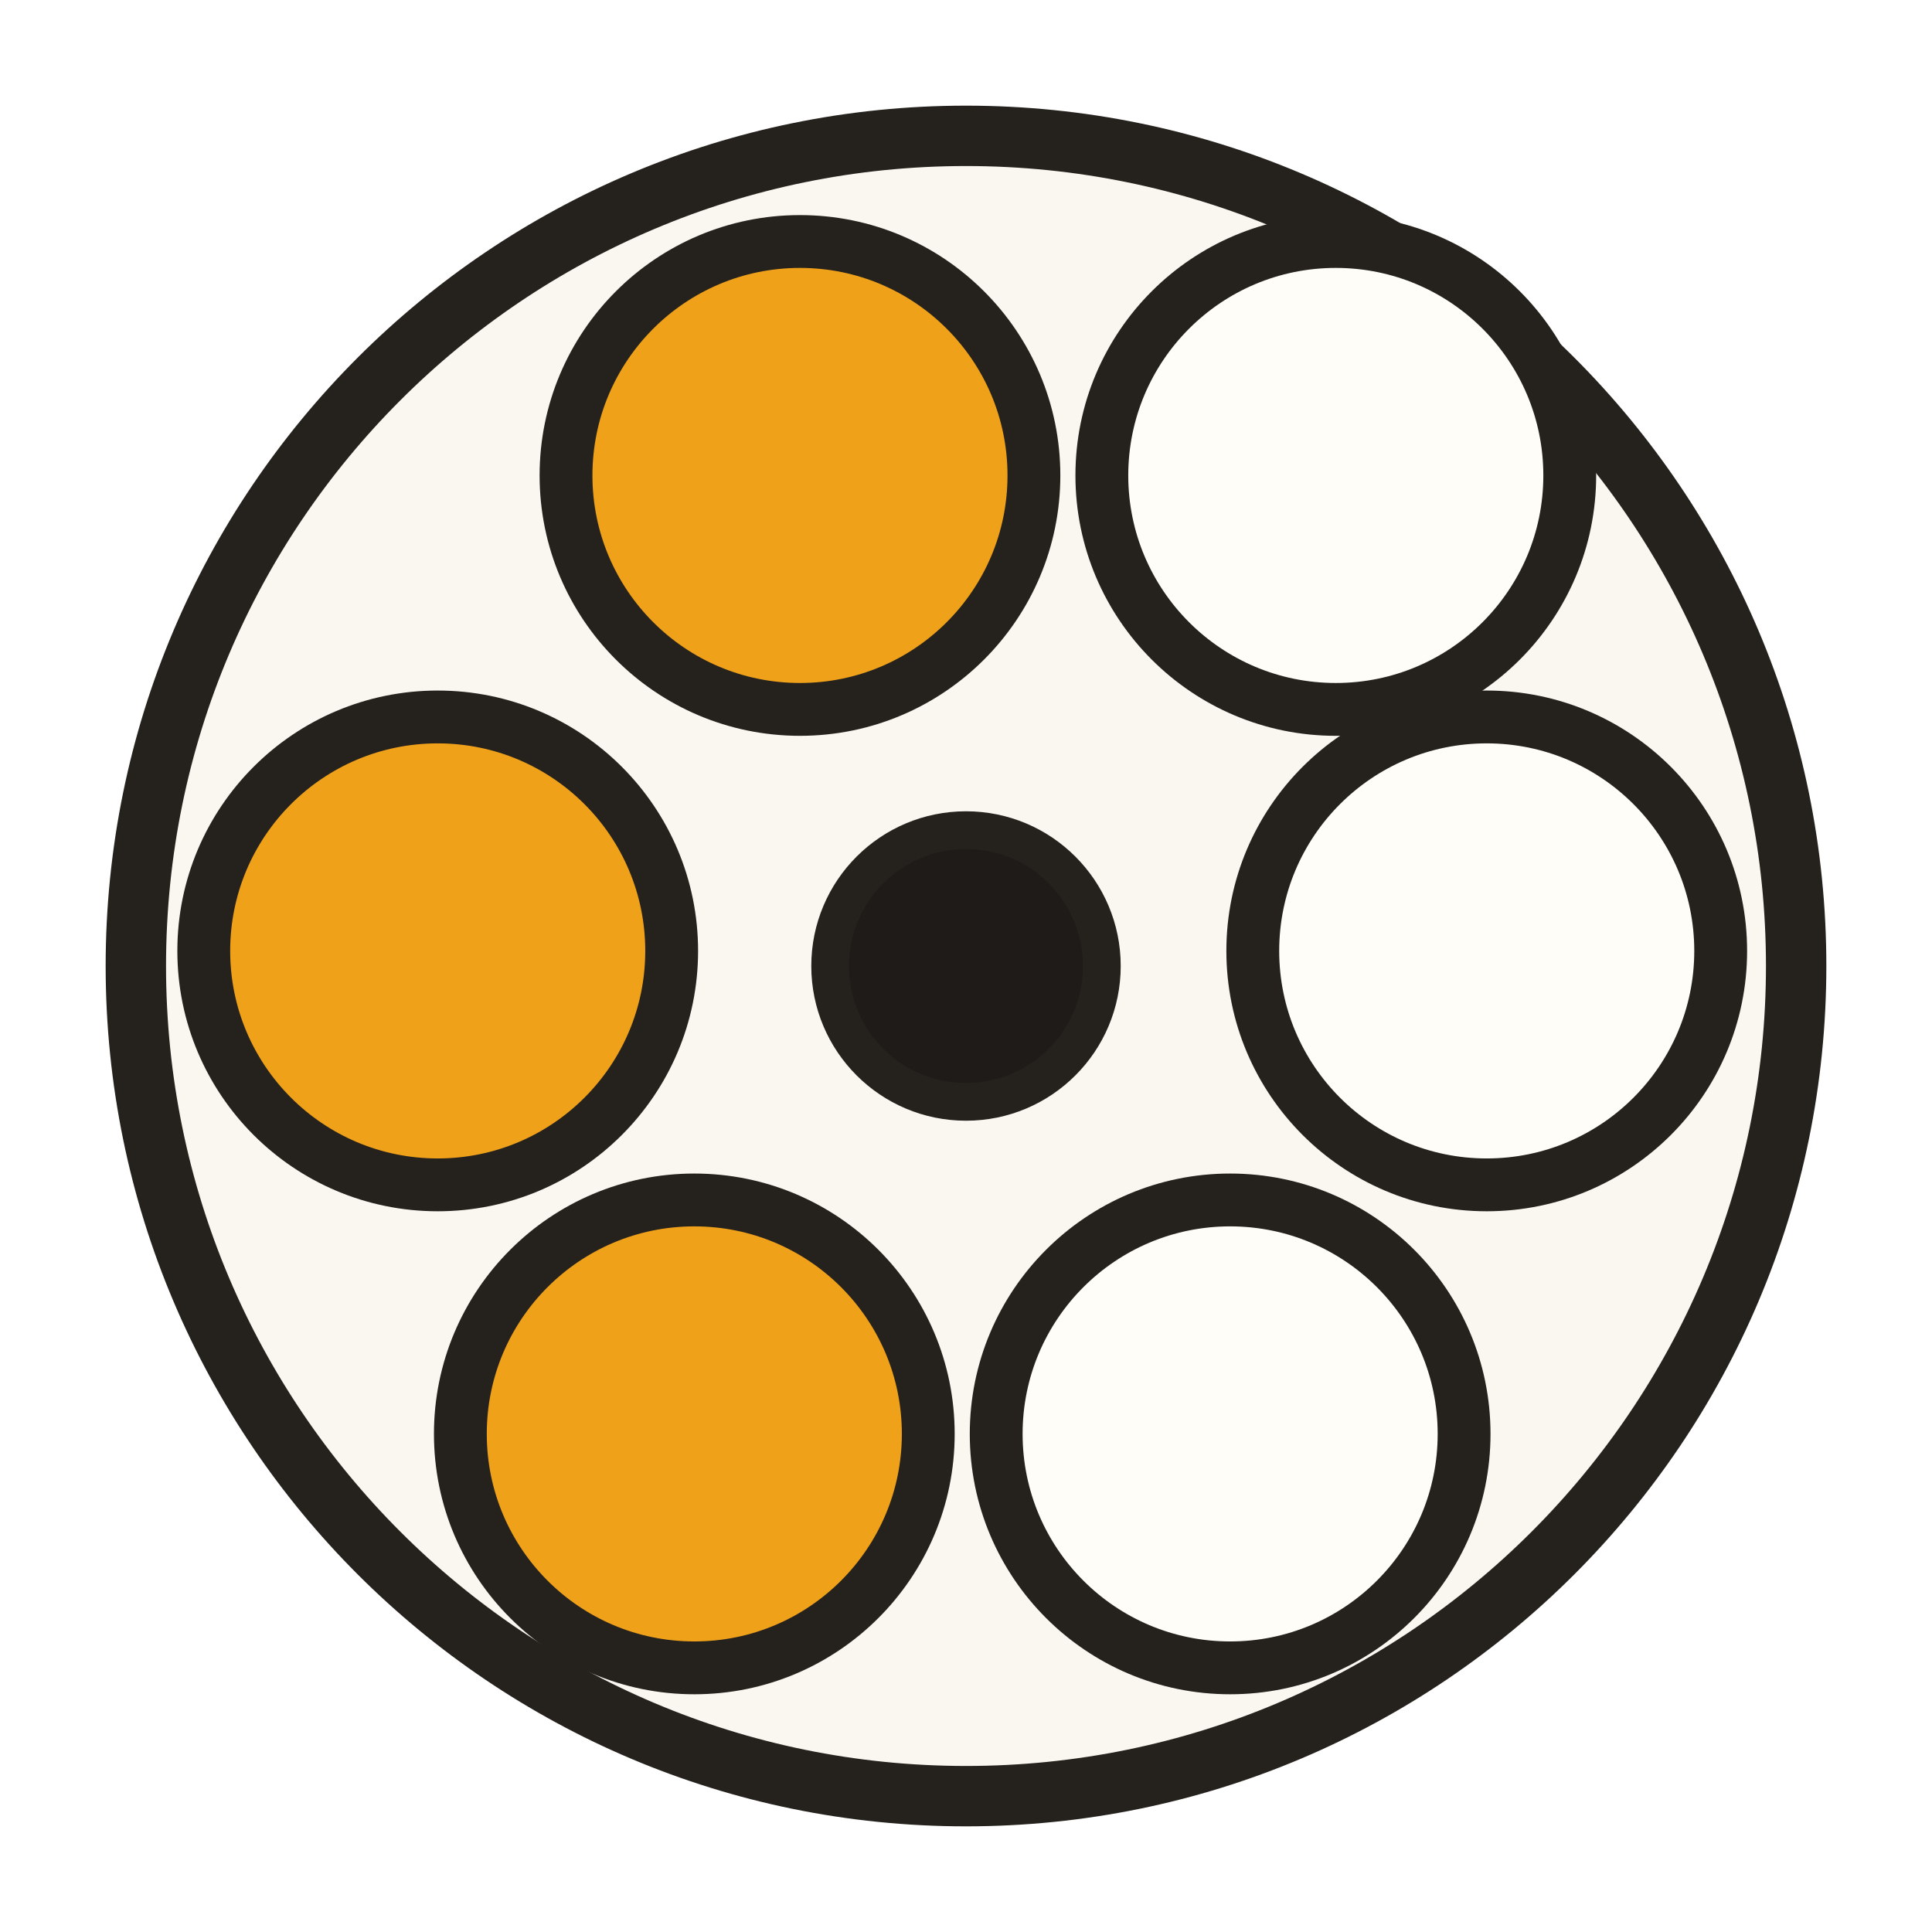
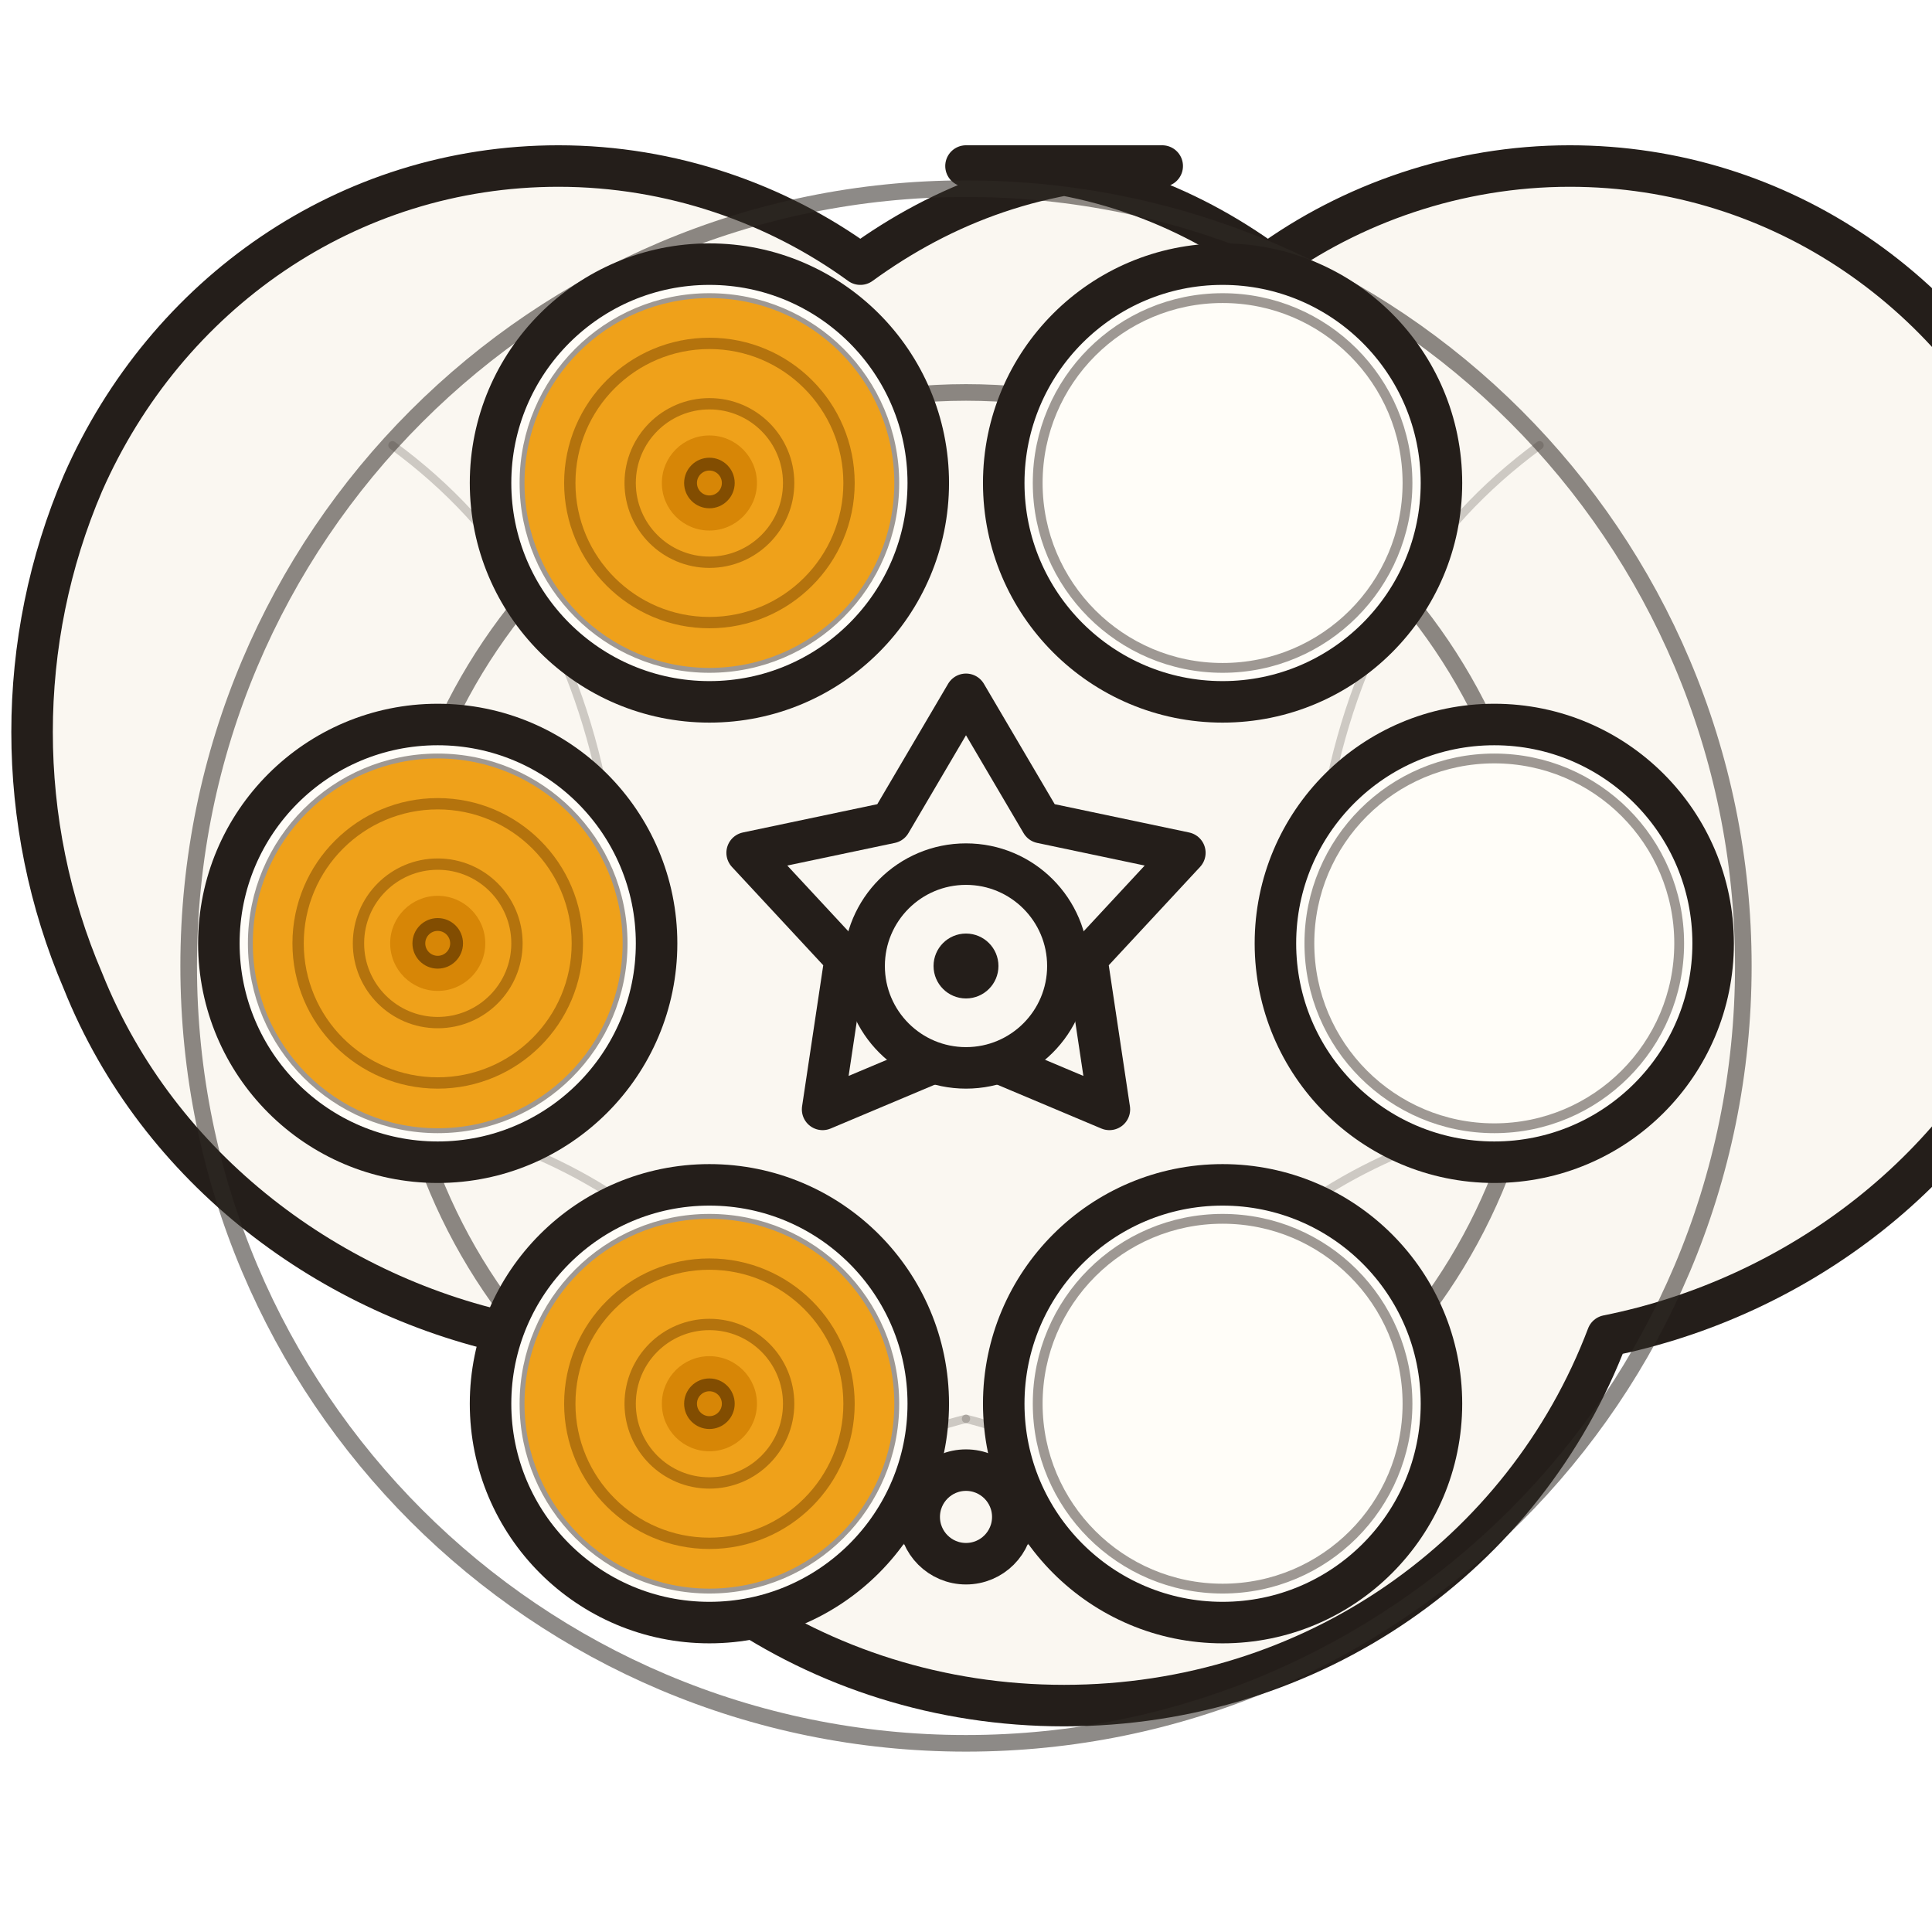
- <svg xmlns="http://www.w3.org/2000/svg" viewBox="0 0 256 256" fill="none">
-   <circle cx="128" cy="128" r="110" fill="#faf7f1" stroke="#25211d" stroke-width="8" />
-   <circle cx="128" cy="128" r="18" fill="#1f1b18" stroke="#25211d" stroke-width="5" />
-   <circle cx="106" cy="63" r="31" fill="#f0a11a" stroke="#25211d" stroke-width="7" />
-   <circle cx="177" cy="63" r="31" fill="#fffdf8" stroke="#25211d" stroke-width="7" />
-   <circle cx="58" cy="126" r="31" fill="#f0a11a" stroke="#25211d" stroke-width="7" />
-   <circle cx="197" cy="126" r="31" fill="#fffdf8" stroke="#25211d" stroke-width="7" />
-   <circle cx="92" cy="190" r="31" fill="#f0a11a" stroke="#25211d" stroke-width="7" />
-   <circle cx="163" cy="190" r="31" fill="#fffdf8" stroke="#25211d" stroke-width="7" />
+ <svg xmlns="http://www.w3.org/2000/svg" viewBox="0 0 256 256">
+   <style>
+     .frame { fill: #faf7f1; stroke: #241e1a; stroke-width: 5.5; stroke-linejoin: round; }
+     .line { fill: none; stroke: #3e3731; stroke-linecap: round; opacity: 0.24; }
+     .ring { fill: none; stroke: #2f2924; stroke-width: 2.2; opacity: 0.55; }
+     .chamber { fill: #fffdf8; stroke: #241e1a; stroke-width: 5.5; }
+     .chamber-ring { fill: none; stroke: #4e463f; stroke-width: 1.3; opacity: 0.55; }
+     .loaded { fill: #efa11a; }
+     .loaded-ring { fill: none; stroke: #9b5f07; stroke-width: 1.5; opacity: 0.7; }
+     .primer { fill: #d78606; }
+     .primer-ring { fill: none; stroke: #734300; stroke-width: 1.7; opacity: 0.85; }
+   </style>
+   <defs>
+     <g id="empty-chamber">
+       <circle class="chamber" r="29" />
+       <circle class="chamber-ring" r="24.5" />
+     </g>
+     <g id="loaded-chamber">
+       <use href="#empty-chamber" />
+       <circle class="loaded" r="24.5" />
+       <circle class="loaded-ring" r="18.5" />
+       <circle class="loaded-ring" r="10.5" />
+       <circle class="primer" r="6.3" />
+       <circle class="primer-ring" r="2.5" />
+     </g>
+   </defs>
+   <path class="frame" d="M128 22c16 0 29 5 40 13 11-8 25-13 40-13 28 0 52 17 63 42 9 21 9 45 0 66-10 25-33 42-58 47-11 29-39 49-72 49s-61-20-72-49c-25-5-48-22-58-47-9-21-9-45 0-66 11-25 35-42 63-42 15 0 29 5 40 13 11-8 24-13 40-13Z" />
+   <circle class="ring" cx="128" cy="128" r="103" />
+   <circle class="ring" cx="128" cy="128" r="76" />
+   <path class="line" d="M52 59c15 11 24 26 28 46" stroke-width="1.1" />
+   <path class="line" d="M204 59c-15 11-24 26-28 46" stroke-width="1.1" />
+   <path class="line" d="M48 147c17 2 31 8 43 19" stroke-width="1.1" />
+   <path class="line" d="M208 147c-17 2-31 8-43 19" stroke-width="1.1" />
+   <path class="line" d="M92 210c12-12 24-19 36-22" stroke-width="1.1" />
+   <path class="line" d="M164 210c-12-12-24-19-36-22" stroke-width="1.1" />
+   <path class="frame" d="M128 92l10 17 19 4-13 14 3 20-19-8-19 8 3-20-13-14 19-4 10-17Z" />
+   <circle class="frame" cx="128" cy="128" r="13.5" />
+   <circle cx="128" cy="128" r="4.3" fill="#241e1a" />
+   <circle class="frame" cx="128" cy="201" r="6.2" />
+   <use href="#loaded-chamber" transform="translate(94 64)" />
+   <use href="#empty-chamber" transform="translate(162 64)" />
+   <use href="#loaded-chamber" transform="translate(58 125)" />
+   <use href="#empty-chamber" transform="translate(198 125)" />
+   <use href="#loaded-chamber" transform="translate(94 186)" />
+   <use href="#empty-chamber" transform="translate(162 186)" />
</svg>
